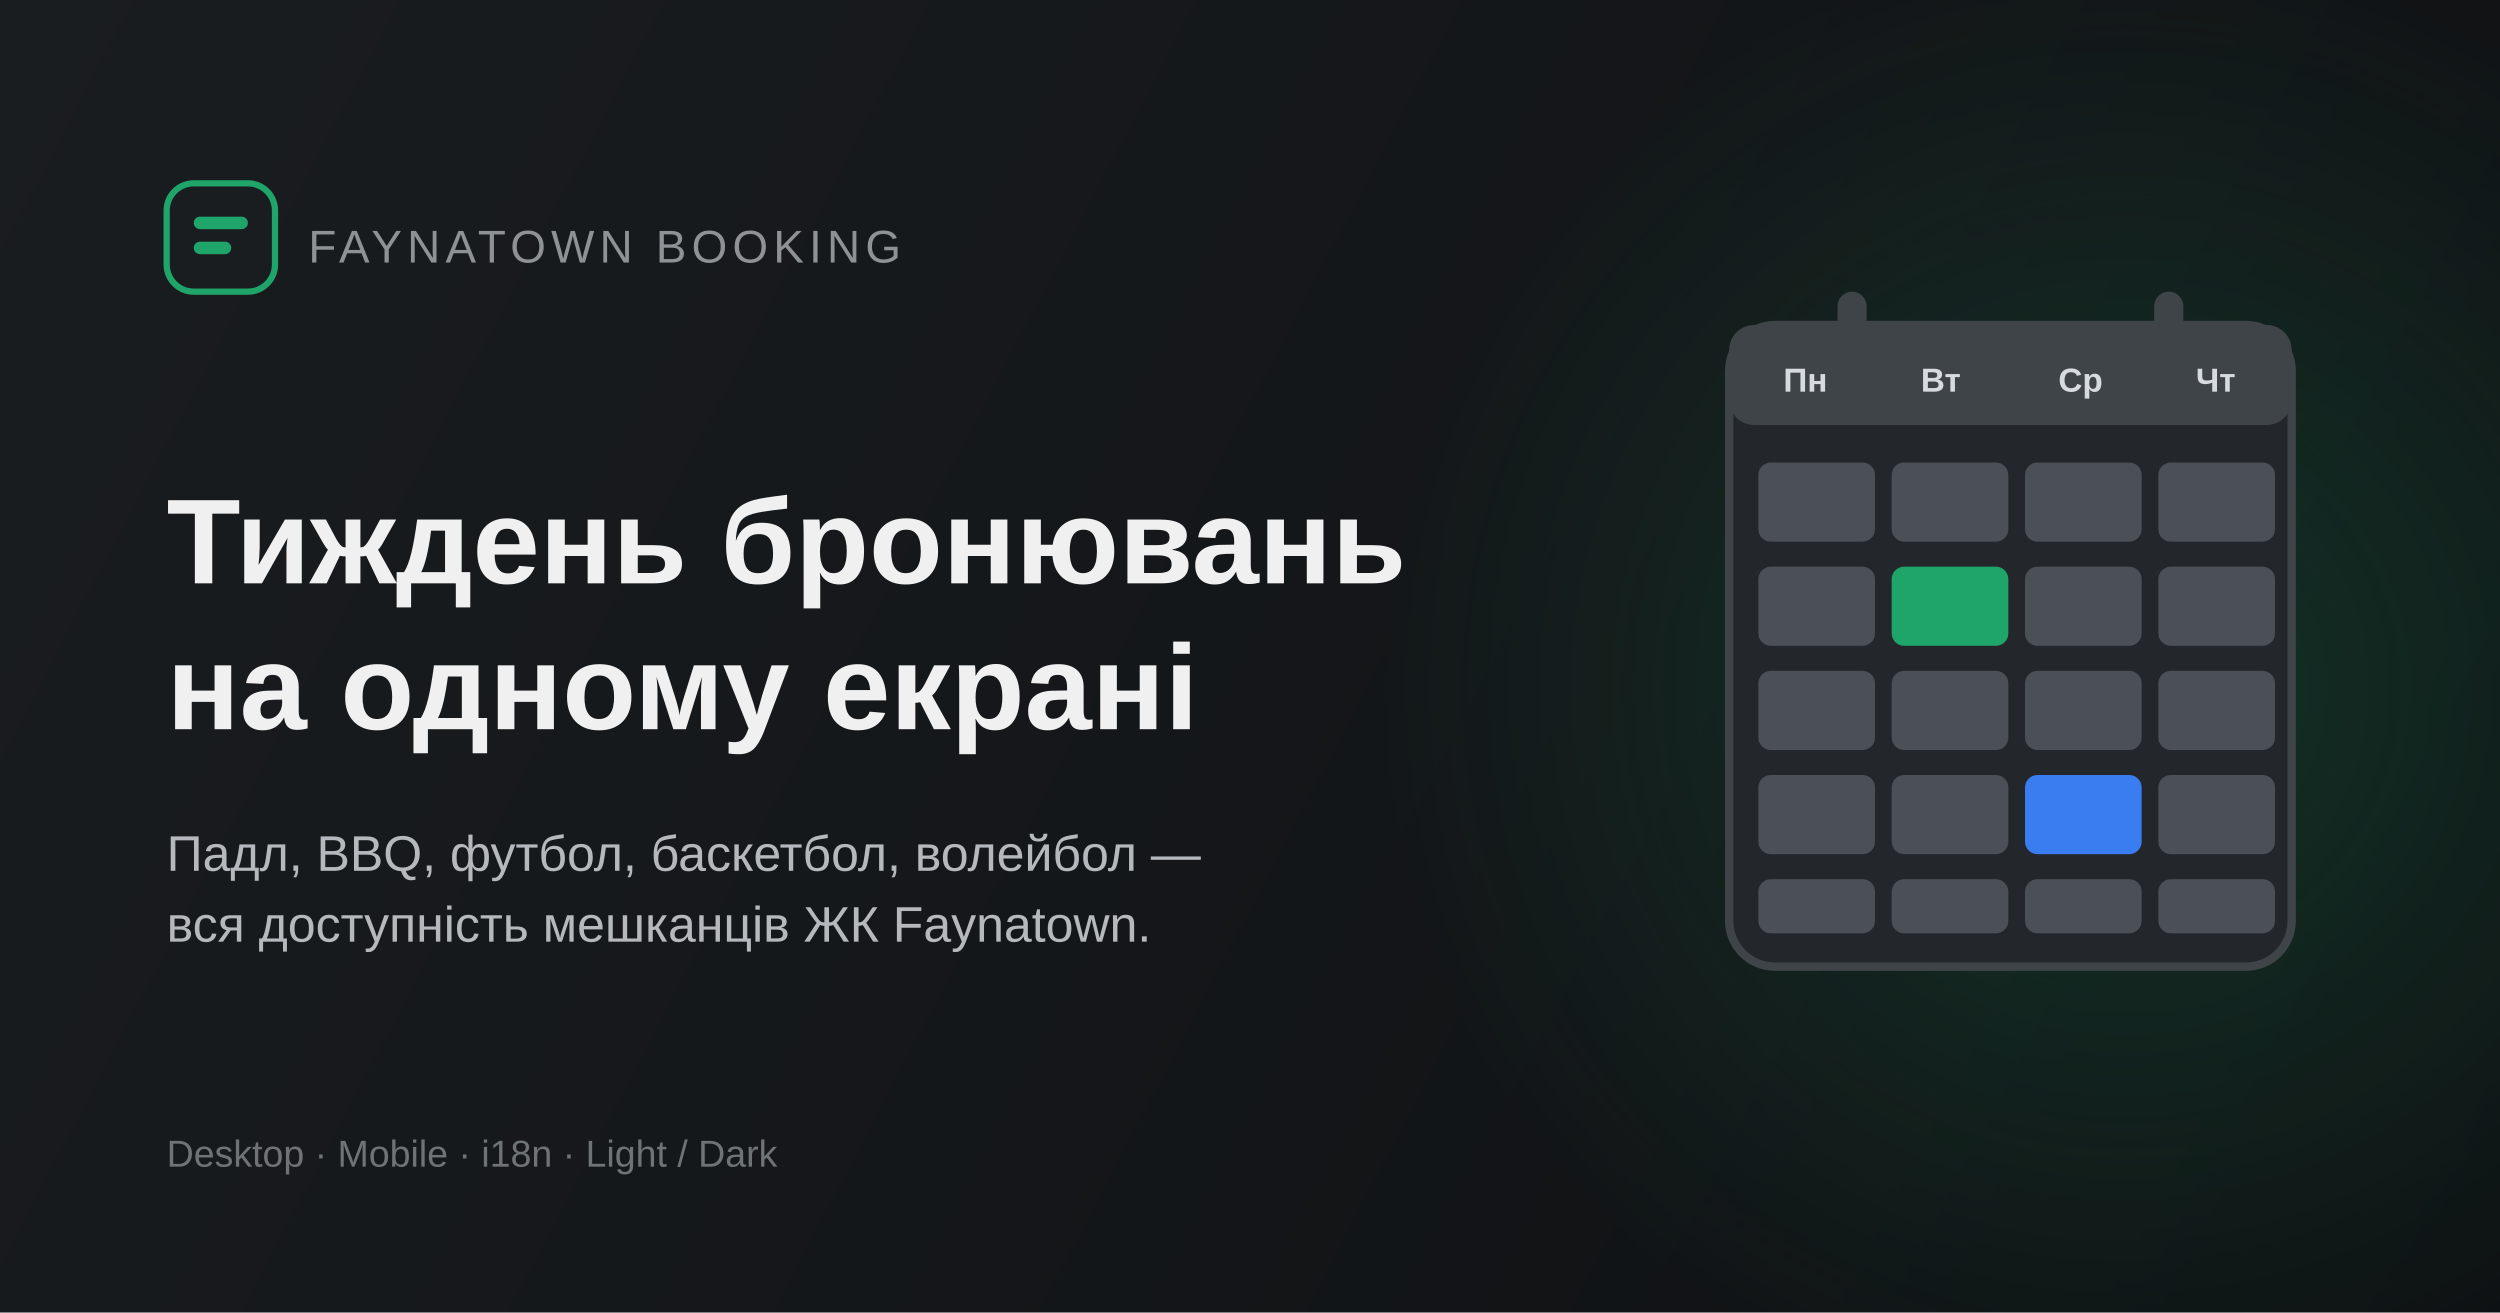
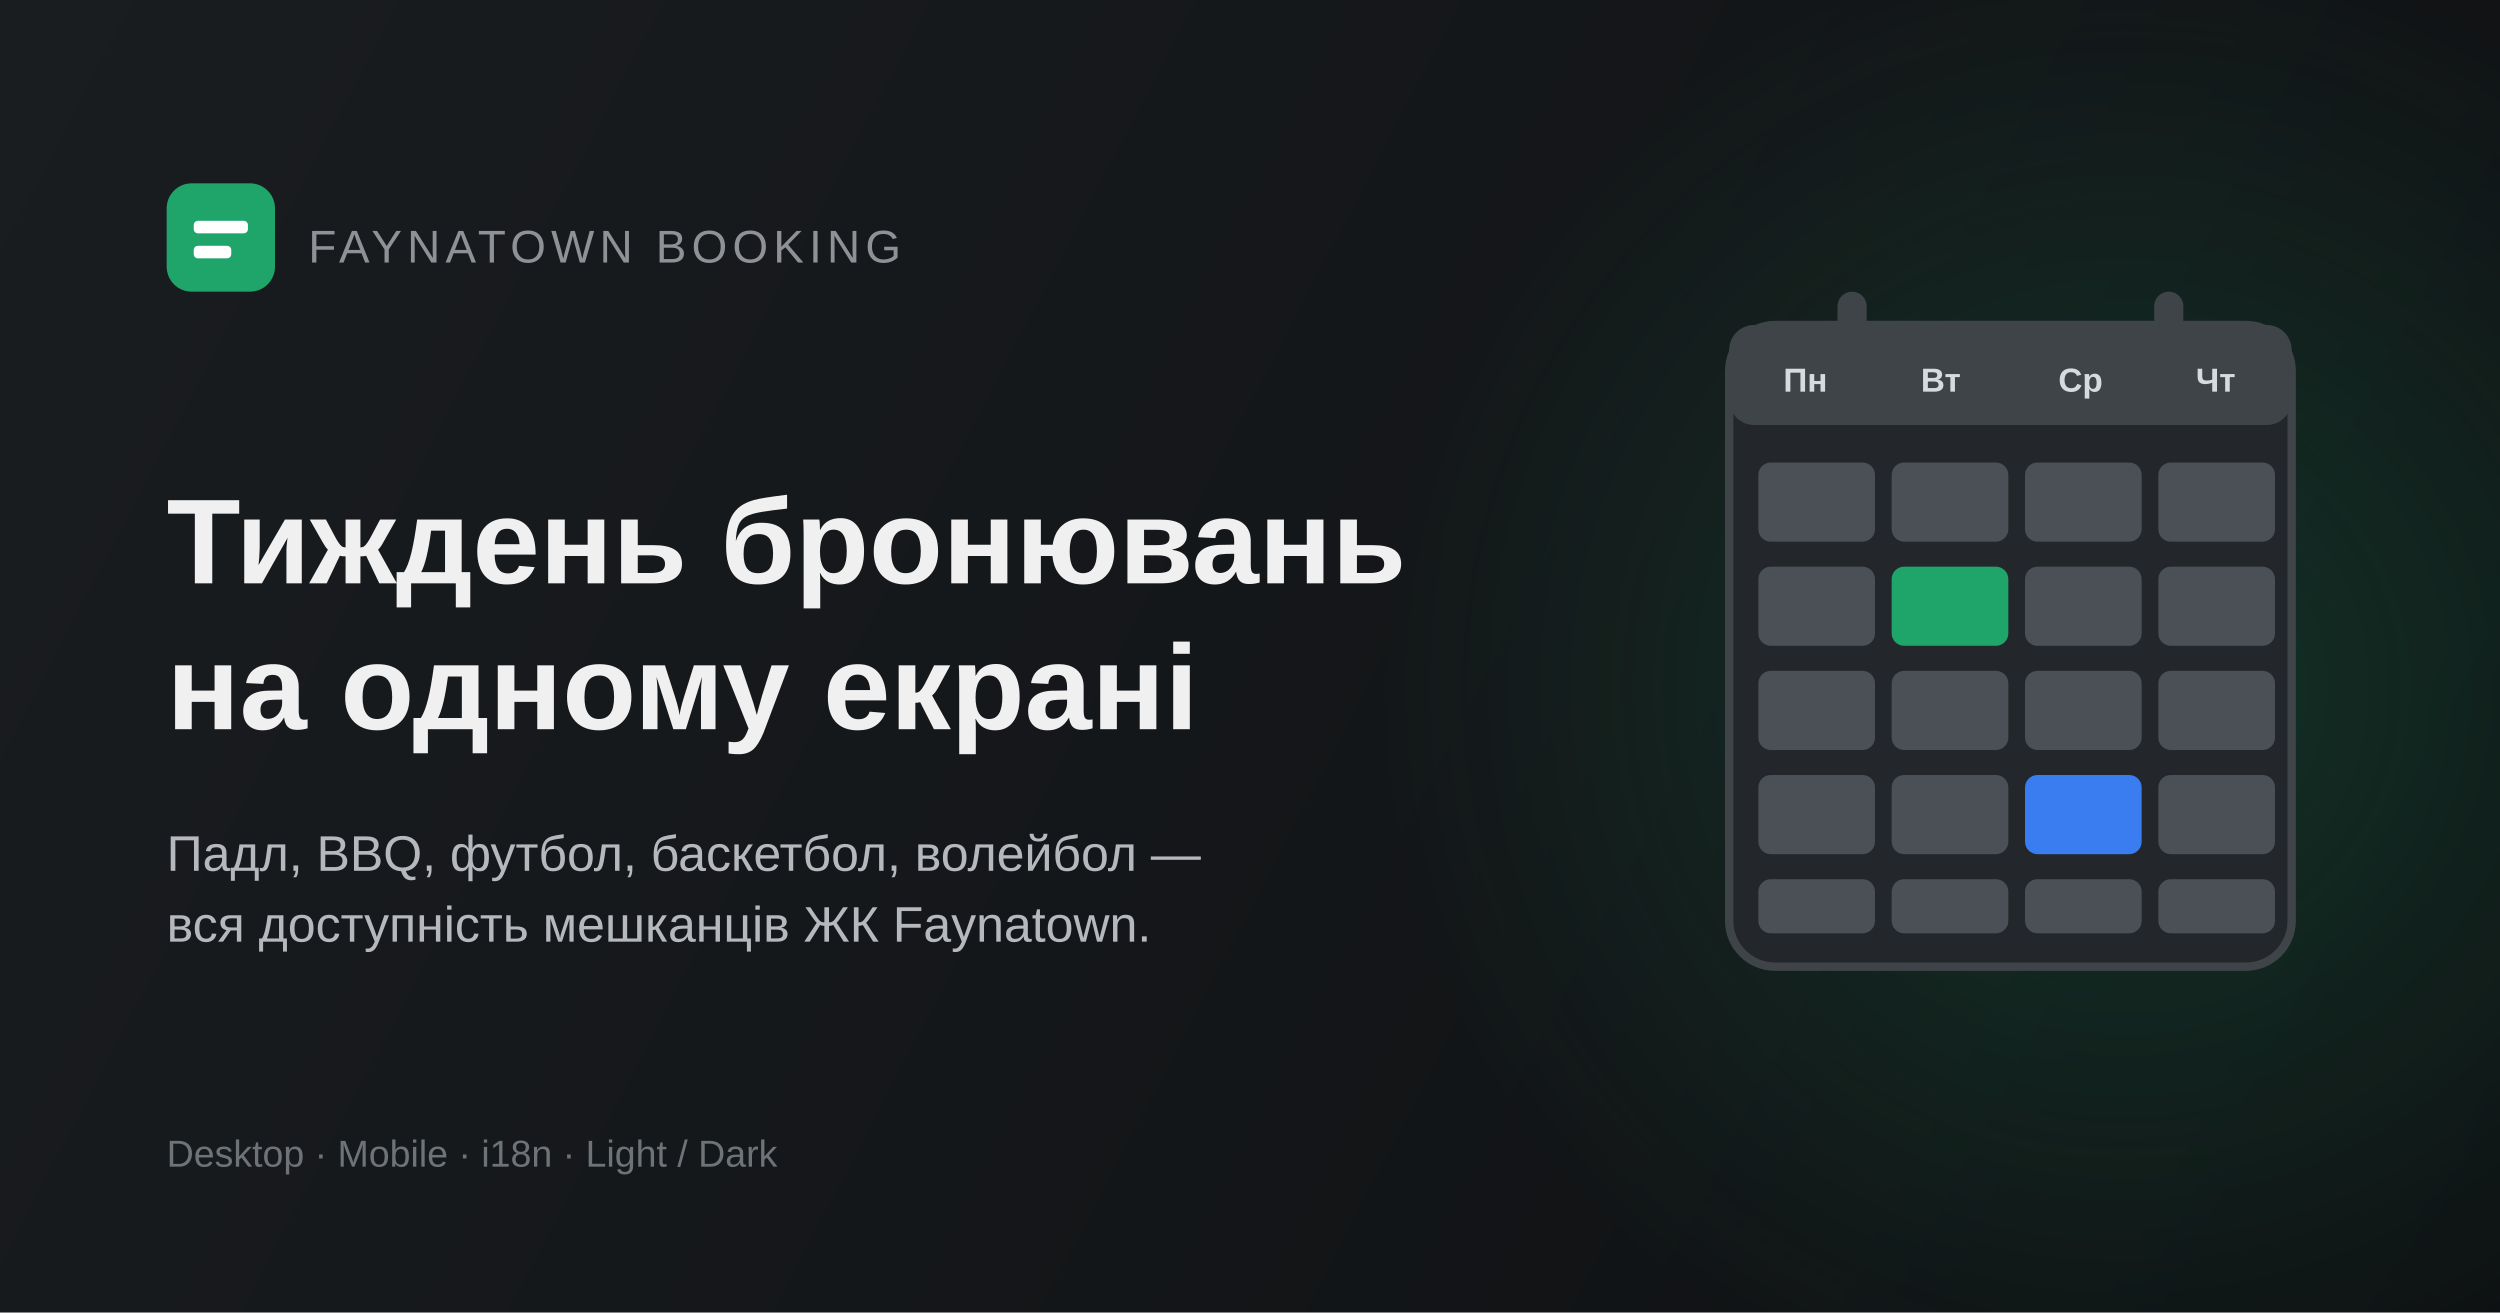
<svg xmlns="http://www.w3.org/2000/svg" width="1200" height="630" viewBox="0 0 1200 630" role="img" aria-label="Faynatown Booking">
  <defs>
    <linearGradient id="bg" x1="0" y1="0" x2="1200" y2="630" gradientUnits="userSpaceOnUse">
      <stop offset="0" stop-color="#1A1D20" />
      <stop offset="1" stop-color="#0E1012" />
    </linearGradient>
    <radialGradient id="glow" cx="1020" cy="330" r="360" gradientUnits="userSpaceOnUse">
      <stop offset="0" stop-color="#1FA56A" stop-opacity="0.22" />
      <stop offset="1" stop-color="#1FA56A" stop-opacity="0" />
    </radialGradient>
  </defs>
  <rect width="1200" height="630" fill="url(#bg)" />
  <rect width="1200" height="630" fill="url(#glow)" />
  <g transform="translate(80 88)">
-     <rect width="52" height="52" rx="13" fill="#1A1D20" stroke="#1FA56A" stroke-width="3" />
-     <rect x="13" y="16" width="26" height="6" rx="3" fill="#1FA56A" />
-     <rect x="13" y="28" width="18" height="6" rx="3" fill="#1FA56A" />
+     <rect width="52" height="52" rx="12" fill="#1FA56A" />
+     <rect x="13" y="18" width="26" height="6" rx="2" fill="#FFFFFF" />
+     <rect x="13" y="30" width="18" height="6" rx="2" fill="#FFFFFF" />
  </g>
  <text x="148" y="126" font-family="Inter Tight, Helvetica Neue, Arial, sans-serif" font-size="22" font-weight="500" fill="#8E9297" letter-spacing="2.5">FAYNATOWN BOOKING</text>
  <text x="80" y="280" font-family="Inter Tight, Helvetica Neue, Arial, sans-serif" font-size="58" font-weight="700" fill="#F0F0F0">Тиждень бронювань</text>
  <text x="80" y="350" font-family="Inter Tight, Helvetica Neue, Arial, sans-serif" font-size="58" font-weight="700" fill="#F0F0F0">на одному екрані</text>
  <text x="80" y="418" font-family="Inter Tight, Helvetica Neue, Arial, sans-serif" font-size="24" font-weight="400" fill="#B5B9BE">Падл, BBQ, футбол, баскетбол, волейбол —</text>
  <text x="80" y="452" font-family="Inter Tight, Helvetica Neue, Arial, sans-serif" font-size="24" font-weight="400" fill="#B5B9BE">вся доступність мешканців ЖК Faynatown.</text>
  <g transform="translate(830 140)">
    <rect x="52" y="0" width="14" height="28" rx="7" fill="#3F4449" />
    <rect x="204" y="0" width="14" height="28" rx="7" fill="#3F4449" />
    <rect x="0" y="16" width="270" height="308" rx="22" fill="#23272B" stroke="#3F4449" stroke-width="4" />
    <rect x="0" y="16" width="270" height="48" rx="12" fill="#3F4449" />
    <text x="26" y="48" font-family="Inter Tight, Arial, sans-serif" font-size="16" font-weight="600" fill="#D7DADE">Пн</text>
    <text x="92" y="48" font-family="Inter Tight, Arial, sans-serif" font-size="16" font-weight="600" fill="#D7DADE">Вт</text>
    <text x="158" y="48" font-family="Inter Tight, Arial, sans-serif" font-size="16" font-weight="600" fill="#D7DADE">Ср</text>
    <text x="224" y="48" font-family="Inter Tight, Arial, sans-serif" font-size="16" font-weight="600" fill="#D7DADE">Чт</text>
    <g fill="#4A5056">
      <rect x="14" y="82" width="56" height="38" rx="6" />
      <rect x="78" y="82" width="56" height="38" rx="6" />
      <rect x="142" y="82" width="56" height="38" rx="6" />
      <rect x="206" y="82" width="56" height="38" rx="6" />
      <rect x="14" y="132" width="56" height="38" rx="6" />
      <rect x="78" y="132" width="56" height="38" rx="6" fill="#1FA56A" />
      <rect x="142" y="132" width="56" height="38" rx="6" />
      <rect x="206" y="132" width="56" height="38" rx="6" />
      <rect x="14" y="182" width="56" height="38" rx="6" />
      <rect x="78" y="182" width="56" height="38" rx="6" />
      <rect x="142" y="182" width="56" height="38" rx="6" />
      <rect x="206" y="182" width="56" height="38" rx="6" />
      <rect x="14" y="232" width="56" height="38" rx="6" />
      <rect x="78" y="232" width="56" height="38" rx="6" />
      <rect x="142" y="232" width="56" height="38" rx="6" fill="#3A7DF0" />
      <rect x="206" y="232" width="56" height="38" rx="6" />
      <rect x="14" y="282" width="56" height="26" rx="6" />
      <rect x="78" y="282" width="56" height="26" rx="6" />
      <rect x="142" y="282" width="56" height="26" rx="6" />
      <rect x="206" y="282" width="56" height="26" rx="6" />
    </g>
  </g>
  <text x="80" y="560" font-family="Inter Tight, Arial, sans-serif" font-size="18" font-weight="500" fill="#6E7378">Desktop · Mobile · i18n · Light / Dark</text>
</svg>
